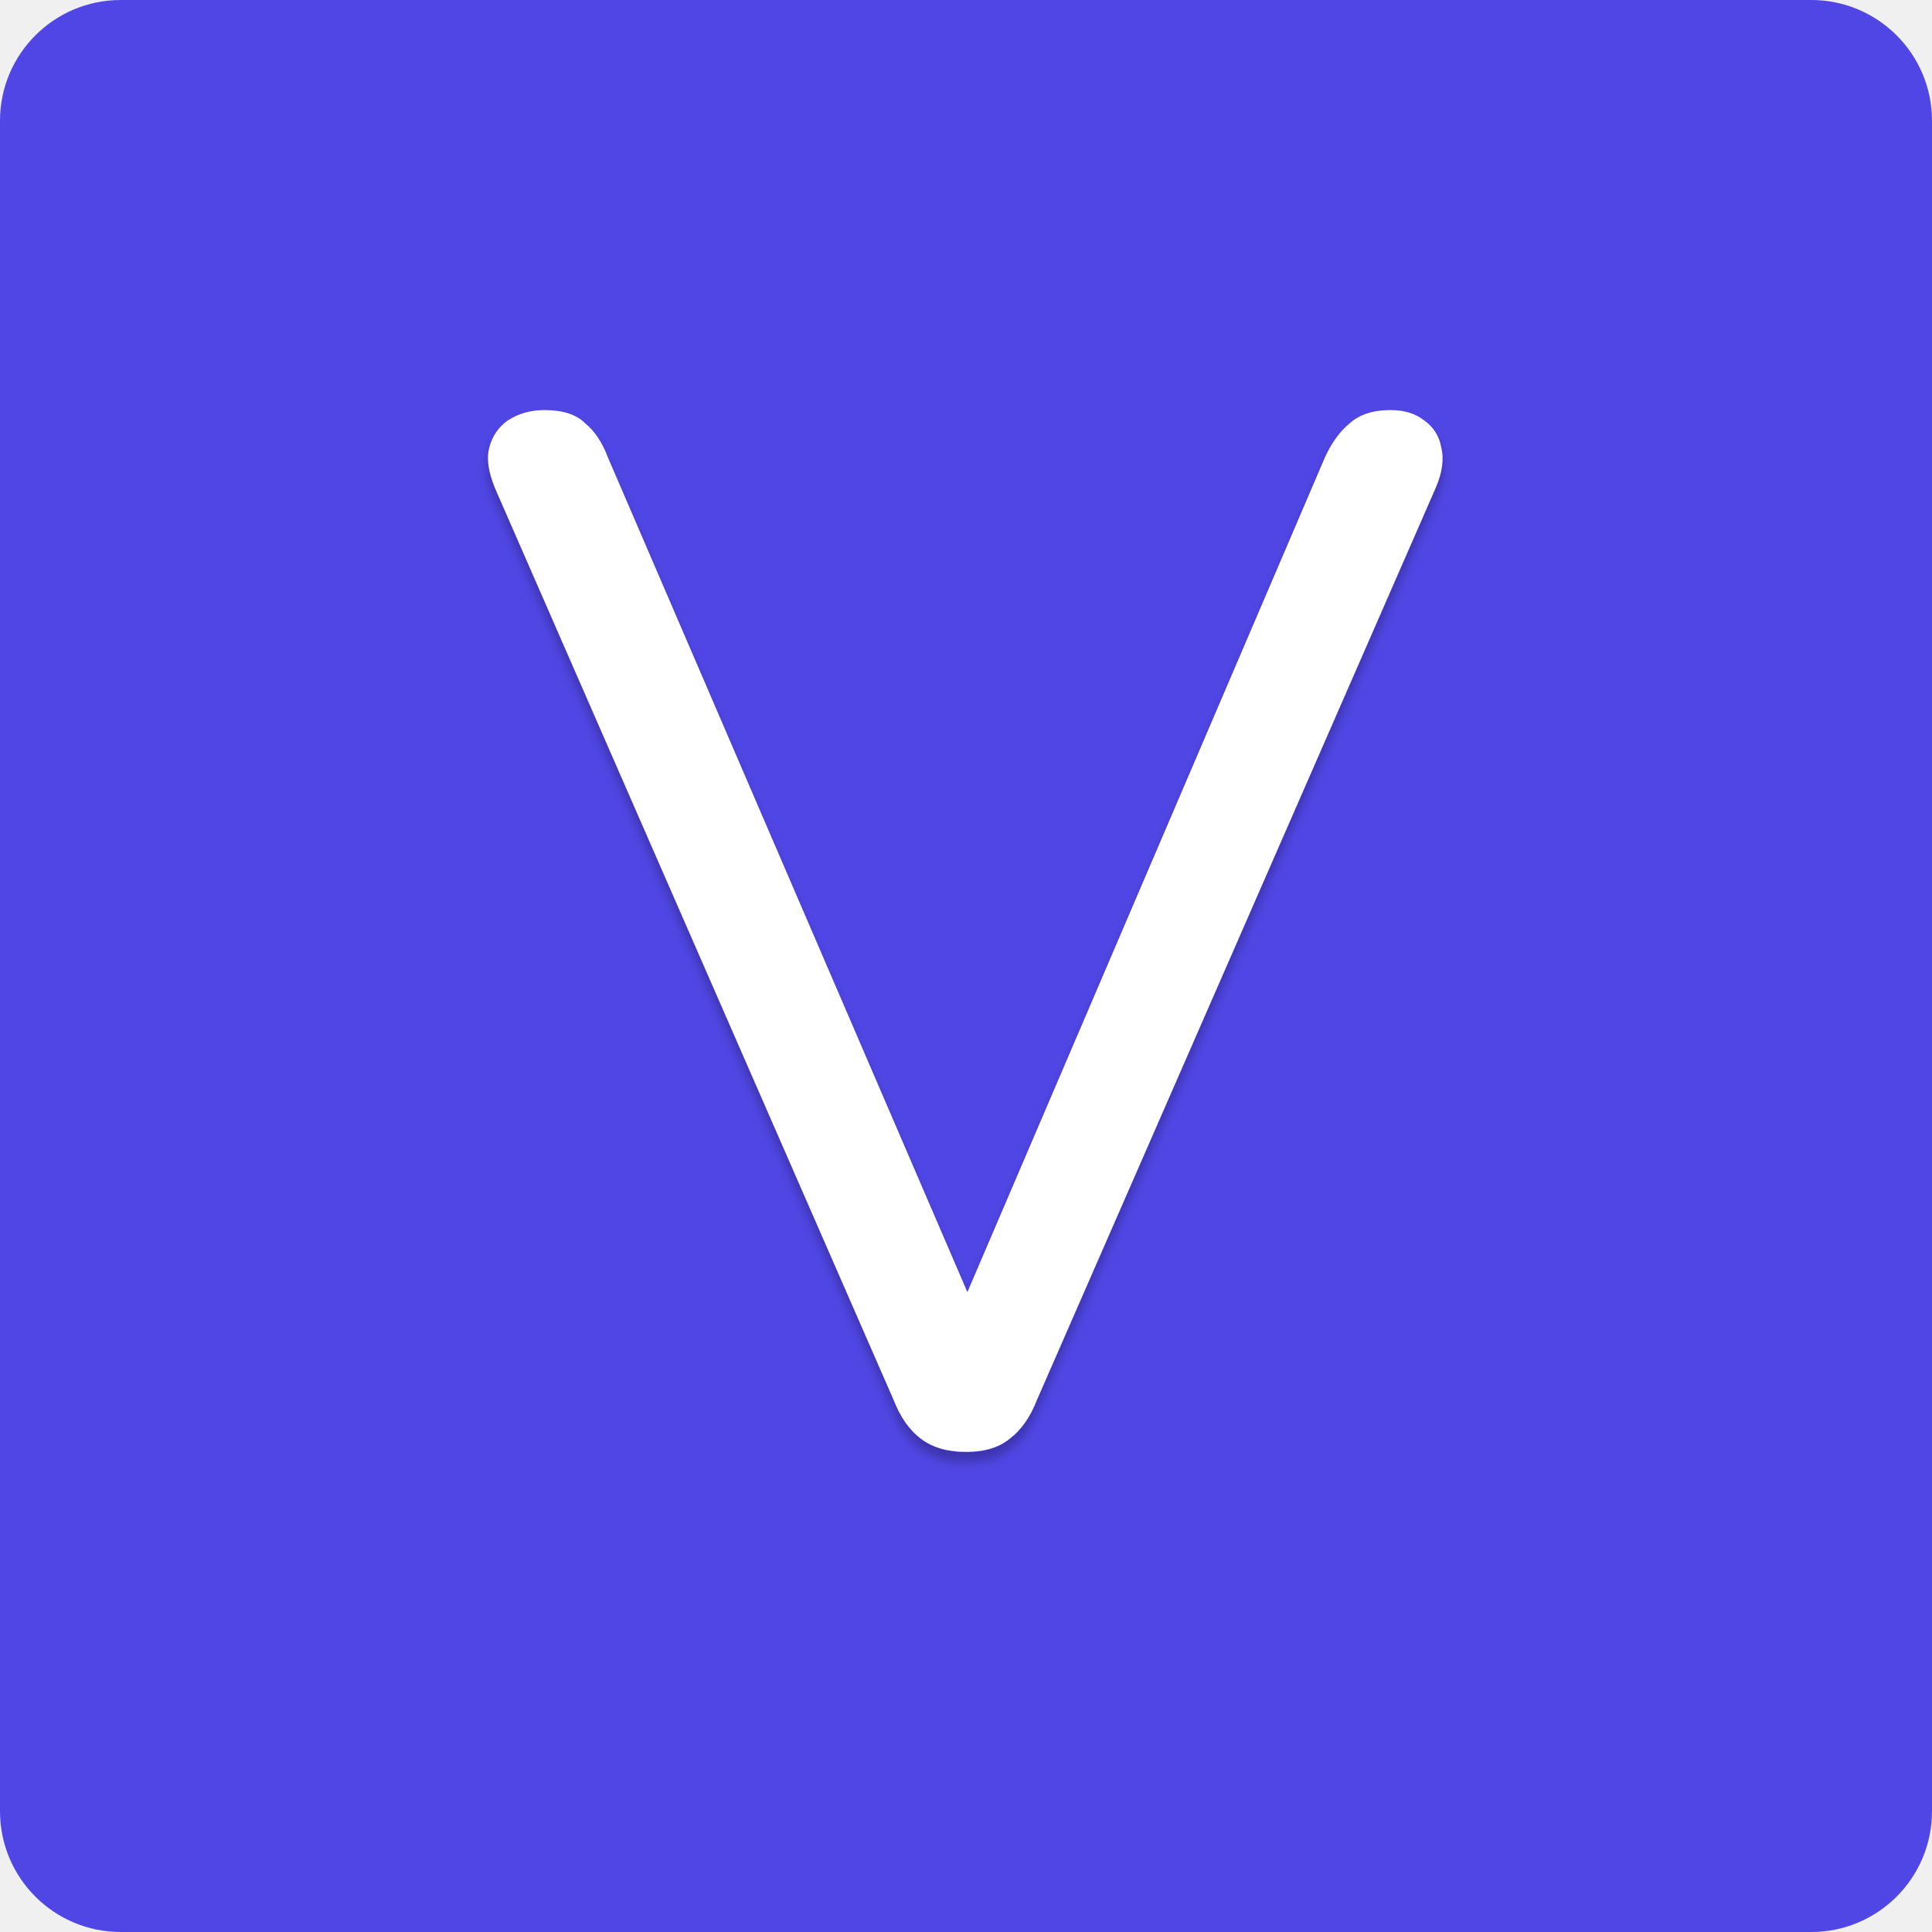
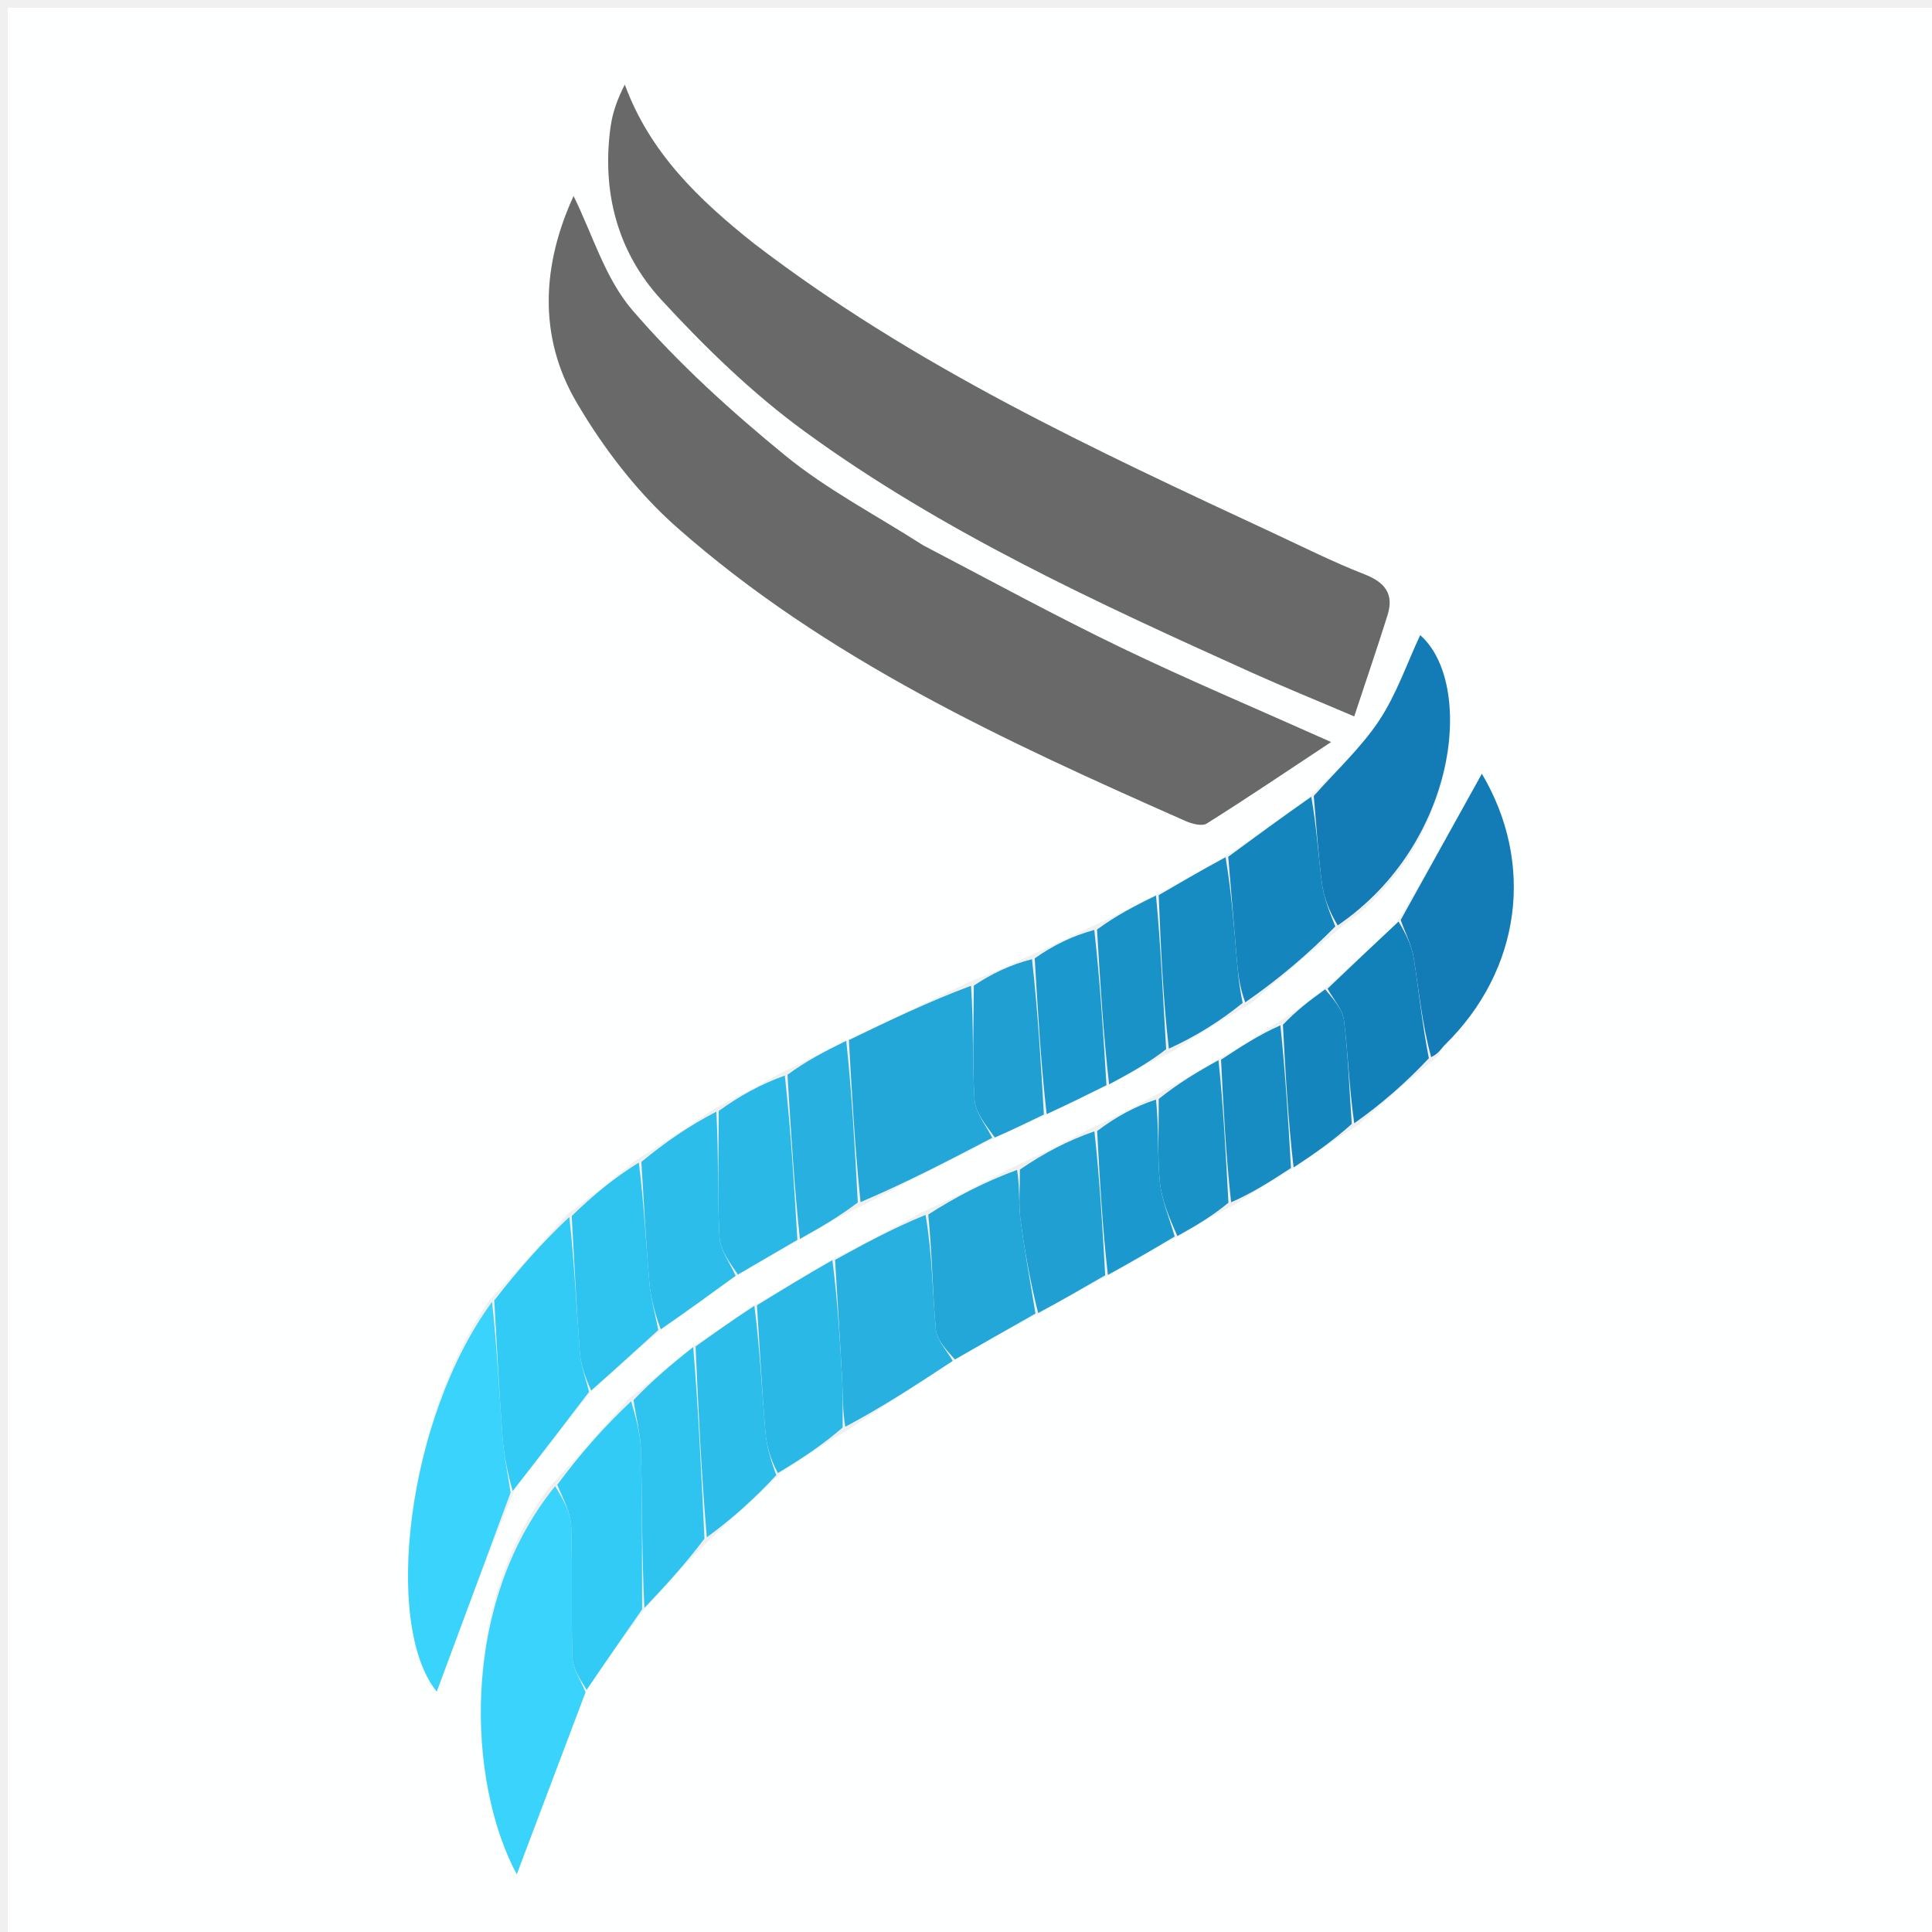
- <svg xmlns="http://www.w3.org/2000/svg" width="800" height="800" viewBox="0 0 800 800" fill="none">
-   <rect width="800" height="800" rx="50" fill="#5046E5" />
-   <g filter="url(#filter0_d_1_35)">
-     <path d="M400 601.2C392.4 601.2 386.2 599.4 381.4 595.8C376.6 592.2 372.8 586.8 370 579.6L205 202.2C202.2 195.4 201.4 189.8 202.6 185.4C203.8 180.6 206.4 176.8 210.4 174C214.8 171.2 219.8 169.8 225.4 169.8C233 169.8 238.6 171.6 242.2 175.2C246.2 178.4 249.4 183.2 251.8 189.6L410.2 557.4H391L548.8 189C551.6 183 555 178.4 559 175.2C563 171.6 568.6 169.8 575.8 169.8C581.4 169.8 586 171.2 589.6 174C593.6 176.8 596 180.6 596.8 185.4C598 190.2 597.2 195.8 594.4 202.2L429.4 579.6C426.6 586.8 422.8 592.2 418 595.8C413.6 599.4 407.6 601.2 400 601.2Z" fill="white" />
-   </g>
-   <defs>
-     <filter id="filter0_d_1_35" x="196.8" y="169.8" width="405.8" height="439.4" filterUnits="userSpaceOnUse" color-interpolation-filters="sRGB">
-       <feFlood flood-opacity="0" result="BackgroundImageFix" />
-       <feColorMatrix in="SourceAlpha" type="matrix" values="0 0 0 0 0 0 0 0 0 0 0 0 0 0 0 0 0 0 127 0" result="hardAlpha" />
-       <feOffset dy="4" />
-       <feGaussianBlur stdDeviation="2" />
-       <feComposite in2="hardAlpha" operator="out" />
-       <feColorMatrix type="matrix" values="0 0 0 0 0 0 0 0 0 0 0 0 0 0 0 0 0 0 0.25 0" />
-       <feBlend mode="normal" in2="BackgroundImageFix" result="effect1_dropShadow_1_35" />
-       <feBlend mode="normal" in="SourceGraphic" in2="effect1_dropShadow_1_35" result="shape" />
-     </filter>
-   </defs>
+ <svg xmlns="http://www.w3.org/2000/svg" version="1.1" id="Layer_1" x="0px" y="0px" width="100%" viewBox="0 0 250 250" enable-background="new 0 0 250 250" xml:space="preserve">
+   <path fill="#FEFFFF" opacity="1" stroke="none" d=" M138,251   C92,251 46.5,251 1,251   C1,167.667 1,84.333 1,1   C84.333,1 167.667,1 251,1   C251,84.333 251,167.667 251,251   C213.5,251 176,251 138,251  M157.335,137.25   C154.86,138.741 152.385,140.232 149.21,141.869   C146.794,143.205 144.378,144.54 141.244,145.964   C138.15,147.599 135.055,149.233 131.237,150.949   C127.42,152.928 123.603,154.906 119.086,156.975   C115.41,158.992 111.734,161.01 107.36,163.118   C104.224,165.046 101.088,166.974 97.28,169.05   C94.856,170.777 92.433,172.503 89.387,174.412   C86.895,176.522 84.402,178.631 81.297,181.044   C78.128,184.66 74.959,188.277 71.234,192.267   C59.42,207.606 60.477,230.63 66.867,242.53   C69.588,235.326 72.675,227.153 76.071,218.337   C78.41,214.974 80.749,211.611 83.682,207.877   C86.194,205.111 88.705,202.346 91.825,199.221   C94.826,196.476 97.828,193.732 101.255,190.433   C103.856,188.69 106.457,186.948 109.732,185.009   C114.249,182.041 118.765,179.073 123.856,175.726   C127.233,173.809 130.611,171.891 134.686,169.836   C137.461,168.231 140.235,166.626 143.71,164.913   C146.474,163.277 149.238,161.641 152.696,159.872   C154.802,158.598 156.908,157.324 159.706,155.931   C162.154,154.334 164.602,152.737 167.735,150.978   C170.145,149.266 172.556,147.554 175.608,145.669   C178.826,142.822 182.045,139.976 185.858,136.841   C186.213,136.303 186.484,135.679 186.934,135.238   C196.903,125.474 198.601,111.683 191.753,100.124   C188.383,106.197 184.816,112.623 180.697,119.449   C177.729,122.276 174.76,125.103 171.17,128.112   C169.45,129.458 167.73,130.803 165.353,132.294   C162.904,133.905 160.454,135.515 157.335,137.25  M141.228,119.909   C138.769,121.108 136.311,122.307 133.142,123.716   C130.767,124.835 128.392,125.954 125.297,127.12   C120.148,129.608 115,132.096 109.154,134.784   C106.724,136.046 104.294,137.308 101.171,138.78   C98.45,140.289 95.729,141.799 92.38,143.497   C89.245,145.638 86.111,147.778 82.315,150.101   C79.535,152.372 76.755,154.643 73.349,157.167   C70.212,160.719 67.075,164.272 63.365,168.204   C52.634,183.498 49.54,210.312 56.518,218.894   C59.54,210.747 62.804,201.946 66.613,192.706   C69.815,188.508 73.017,184.31 76.786,179.754   C79.585,177.204 82.383,174.655 85.824,171.909   C88.945,169.635 92.065,167.361 95.781,164.764   C98.247,163.323 100.712,161.882 103.842,160.183   C106.231,158.796 108.619,157.409 111.725,155.929   C117.279,153.031 122.834,150.133 129.06,147.142   C131.066,146.168 133.072,145.195 135.791,144.097   C138.252,142.873 140.713,141.649 143.865,140.195   C146.265,138.852 148.666,137.508 151.764,136.022   C154.88,134.036 157.996,132.05 161.785,129.906   C165.574,126.629 169.363,123.351 173.764,119.8   C188.712,109.1 190.844,88.392 183.77,82.188   C182.044,85.878 180.701,89.866 178.45,93.251   C176.087,96.802 172.854,99.774 169.353,103.205   C165.88,105.758 162.408,108.31 158.242,110.992   C155.474,112.606 152.706,114.22 149.233,115.94   C146.801,117.226 144.37,118.512 141.228,119.909  M97.262,31.266   C90.357,25.775 84.097,19.759 80.848,10.951   C79.876,12.833 79.249,14.631 78.999,16.481   C77.861,24.866 79.92,32.634 85.549,38.759   C91.249,44.961 97.414,50.951 104.205,55.893   C122.038,68.87 142.034,78.035 162.051,87.065   C166.093,88.888 170.204,90.556 175.235,92.702   C176.803,87.955 178.228,83.796 179.544,79.603   C180.402,76.871 179.233,75.361 176.584,74.325   C172.567,72.754 168.693,70.813 164.778,68.988   C141.565,58.167 118.309,47.421 97.262,31.266  M119.169,70.376   C113.289,66.613 107.001,63.351 101.631,58.964   C94.592,53.213 87.761,47.02 81.843,40.153   C78.292,36.033 76.651,30.266 74.218,25.372   C70.191,34.156 69.563,43.43 74.577,52.011   C78.044,57.946 82.447,63.7 87.581,68.233   C106.902,85.293 130.085,95.923 153.387,106.229   C154.219,106.598 155.532,106.953 156.15,106.565   C161.379,103.278 166.499,99.818 172.242,96.019   C162.307,91.576 153.572,87.9 145.046,83.79   C136.517,79.679 128.196,75.133 119.169,70.376  z" />
+   <path fill="#696969" opacity="1" stroke="none" d=" M97.538,31.491   C118.309,47.421 141.565,58.167 164.778,68.988   C168.693,70.813 172.567,72.754 176.584,74.325   C179.233,75.361 180.402,76.871 179.544,79.603   C178.228,83.796 176.803,87.955 175.235,92.702   C170.204,90.556 166.093,88.888 162.051,87.065   C142.034,78.035 122.038,68.87 104.205,55.893   C97.414,50.951 91.249,44.961 85.549,38.759   C79.92,32.634 77.861,24.866 78.999,16.481   C79.249,14.631 79.876,12.833 80.848,10.951   C84.097,19.759 90.357,25.775 97.538,31.491  z" />
+   <path fill="#696969" opacity="1" stroke="none" d=" M119.476,70.577   C128.196,75.133 136.517,79.679 145.046,83.79   C153.572,87.9 162.307,91.576 172.242,96.019   C166.499,99.818 161.379,103.278 156.15,106.565   C155.532,106.953 154.219,106.598 153.387,106.229   C130.085,95.923 106.902,85.293 87.581,68.233   C82.447,63.7 78.044,57.946 74.577,52.011   C69.563,43.43 70.191,34.156 74.218,25.372   C76.651,30.266 78.292,36.033 81.843,40.153   C87.761,47.02 94.592,53.213 101.631,58.964   C107.001,63.351 113.289,66.613 119.476,70.577  z" />
+   <path fill="#39D3FB" opacity="1" stroke="none" d=" M75.762,218.98   C72.675,227.153 69.588,235.326 66.867,242.53   C60.477,230.63 59.42,207.606 71.831,192.32   C72.948,194.096 73.856,195.806 73.916,197.546   C74.111,203.174 73.872,208.818 74.079,214.446   C74.135,215.976 75.174,217.47 75.762,218.98  z" />
+   <path fill="#39D3FB" opacity="1" stroke="none" d=" M66.069,193.145   C62.804,201.946 59.54,210.747 56.518,218.894   C49.54,210.312 52.634,183.498 63.672,168.462   C64.319,174.453 64.597,180.19 65.028,185.916   C65.21,188.338 65.712,190.736 66.069,193.145  z" />
+   <path fill="#137CB6" opacity="1" stroke="none" d=" M170.001,102.999   C172.854,99.774 176.087,96.802 178.45,93.251   C180.701,89.866 182.044,85.878 183.77,82.188   C190.844,88.392 188.712,109.1 173.097,119.745   C171.954,117.85 171.28,116.036 171.041,114.166   C170.567,110.46 170.333,106.723 170.001,102.999  z" />
+   <path fill="#23A7D8" opacity="1" stroke="none" d=" M128.389,147.235   C122.834,150.133 117.279,153.031 111.354,155.551   C110.606,148.31 110.228,141.447 109.851,134.583   C115,132.096 120.148,129.608 125.651,127.56   C126.004,132.776 125.797,137.566 126.109,142.322   C126.219,144.002 127.592,145.599 128.389,147.235  z" />
+   <path fill="#137CB6" opacity="1" stroke="none" d=" M181.249,119.049   C184.816,112.623 188.383,106.197 191.753,100.124   C198.601,111.683 196.903,125.474 186.934,135.238   C186.484,135.679 186.213,136.303 185.19,136.794   C184.015,132.497 183.613,128.231 182.947,124.006   C182.68,122.307 181.833,120.699 181.249,119.049  z" />
+   <path fill="#31CBF5" opacity="1" stroke="none" d=" M75.917,218.659   C75.174,217.47 74.135,215.976 74.079,214.446   C73.872,208.818 74.111,203.174 73.916,197.546   C73.856,195.806 72.948,194.096 72.109,192.133   C74.959,188.277 78.128,184.66 81.672,181.327   C82.364,183.711 82.913,185.808 82.957,187.915   C83.101,194.691 83.059,201.47 83.089,208.248   C80.749,211.611 78.41,214.974 75.917,218.659  z" />
+   <path fill="#27B0E0" opacity="1" stroke="none" d=" M123.281,176.104   C118.765,179.073 114.249,182.041 109.377,184.623   C109.015,182.405 109.081,180.568 108.986,178.739   C108.712,173.5 108.372,168.265 108.059,163.028   C111.734,161.01 115.41,158.992 119.768,157.208   C120.634,162.302 120.66,167.176 121.097,172.012   C121.225,173.43 122.521,174.743 123.281,176.104  z" />
+   <path fill="#31CBF5" opacity="1" stroke="none" d=" M66.341,192.926   C65.712,190.736 65.21,188.338 65.028,185.916   C64.597,180.19 64.319,174.453 63.958,168.273   C67.075,164.272 70.212,160.719 73.671,157.476   C74.329,163.544 74.596,169.308 75.042,175.058   C75.174,176.763 75.812,178.428 76.218,180.112   C73.017,184.31 69.815,188.508 66.341,192.926  z" />
+   <path fill="#1485BD" opacity="1" stroke="none" d=" M169.677,103.102   C170.333,106.723 170.567,110.46 171.041,114.166   C171.28,116.036 171.954,117.85 172.791,119.882   C169.363,123.351 165.574,126.629 161.134,129.699   C160.322,127.53 160.162,125.568 159.999,123.607   C159.645,119.359 159.29,115.111 158.935,110.862   C162.408,108.31 165.88,105.758 169.677,103.102  z" />
+   <path fill="#2AB8E6" opacity="1" stroke="none" d=" M107.709,163.073   C108.372,168.265 108.712,173.5 108.986,178.739   C109.081,180.568 109.015,182.405 109.04,184.721   C106.457,186.948 103.856,188.69 100.662,190.606   C99.712,188.916 99.185,187.068 99.032,185.19   C98.592,179.767 98.302,174.332 97.952,168.902   C101.088,166.974 104.224,165.046 107.709,163.073  z" />
+   <path fill="#23A7D8" opacity="1" stroke="none" d=" M123.569,175.915   C122.521,174.743 121.225,173.43 121.097,172.012   C120.66,167.176 120.634,162.302 120.118,157.163   C123.603,154.906 127.42,152.928 131.611,151.385   C131.989,153.79 131.793,155.785 132.041,157.722   C132.567,161.822 133.325,165.891 133.988,169.973   C130.611,171.891 127.233,173.809 123.569,175.915  z" />
+   <path fill="#2DBDEA" opacity="1" stroke="none" d=" M97.616,168.976   C98.302,174.332 98.592,179.767 99.032,185.19   C99.185,187.068 99.712,188.916 100.449,190.883   C97.828,193.732 94.826,196.476 91.461,198.921   C90.735,190.491 90.372,182.36 90.01,174.229   C92.433,172.503 94.856,170.777 97.616,168.976  z" />
+   <path fill="#2FC4F0" opacity="1" stroke="none" d=" M76.502,179.933   C75.812,178.428 75.174,176.763 75.042,175.058   C74.596,169.308 74.329,163.544 73.984,157.349   C76.755,154.643 79.535,152.372 82.662,150.439   C83.339,155.866 83.596,160.962 84.035,166.042   C84.212,168.081 84.788,170.086 85.182,172.106   C82.383,174.655 79.585,177.204 76.502,179.933  z" />
+   <path fill="#2DBDEA" opacity="1" stroke="none" d=" M85.503,172.007   C84.788,170.086 84.212,168.081 84.035,166.042   C83.596,160.962 83.339,155.866 82.992,150.348   C86.111,147.778 89.245,145.638 92.692,143.849   C93.002,149.49 92.826,154.786 93.1,160.06   C93.188,161.767 94.457,163.413 95.185,165.087   C92.065,167.361 88.945,169.635 85.503,172.007  z" />
+   <path fill="#178CC3" opacity="1" stroke="none" d=" M158.589,110.927   C159.29,115.111 159.645,119.359 159.999,123.607   C160.162,125.568 160.322,127.53 160.798,129.778   C157.996,132.05 154.88,134.036 151.248,135.697   C150.466,128.859 150.202,122.347 149.937,115.834   C152.706,114.22 155.474,112.606 158.589,110.927  z" />
+   <path fill="#2FC4F0" opacity="1" stroke="none" d=" M89.698,174.321   C90.372,182.36 90.735,190.491 91.157,199.101   C88.705,202.346 86.194,205.111 83.385,208.062   C83.059,201.47 83.101,194.691 82.957,187.915   C82.913,185.808 82.364,183.711 81.978,181.175   C84.402,178.631 86.895,176.522 89.698,174.321  z" />
+   <path fill="#2AB8E6" opacity="1" stroke="none" d=" M95.483,164.925   C94.457,163.413 93.188,161.767 93.1,160.06   C92.826,154.786 93.002,149.49 93.006,143.755   C95.729,141.799 98.45,140.289 101.556,139.177   C102.354,146.53 102.766,153.486 103.178,160.441   C100.712,161.882 98.247,163.323 95.483,164.925  z" />
+   <path fill="#1F9FD2" opacity="1" stroke="none" d=" M134.337,169.905   C133.325,165.891 132.567,161.822 132.041,157.722   C131.793,155.785 131.989,153.79 131.972,151.345   C135.055,149.233 138.15,147.599 141.614,146.396   C142.326,152.893 142.668,158.957 143.009,165.021   C140.235,166.626 137.461,168.231 134.337,169.905  z" />
+   <path fill="#1281BA" opacity="1" stroke="none" d=" M180.973,119.249   C181.833,120.699 182.68,122.307 182.947,124.006   C183.613,128.231 184.015,132.497 184.893,136.938   C182.045,139.976 178.826,142.822 175.237,145.351   C174.577,140.697 174.445,136.341 173.911,132.035   C173.734,130.601 172.527,129.294 171.791,127.93   C174.76,125.103 177.729,122.276 180.973,119.249  z" />
+   <path fill="#27B0E0" opacity="1" stroke="none" d=" M103.51,160.312   C102.766,153.486 102.354,146.53 101.903,139.072   C104.294,137.308 106.724,136.046 109.502,134.684   C110.228,141.447 110.606,148.31 110.995,155.598   C108.619,157.409 106.231,158.796 103.51,160.312  z" />
+   <path fill="#1F9FD2" opacity="1" stroke="none" d=" M128.725,147.188   C127.592,145.599 126.219,144.002 126.109,142.322   C125.797,137.566 126.004,132.776 126.012,127.536   C128.392,125.954 130.767,124.835 133.538,124.118   C134.315,131.087 134.696,137.654 135.077,144.221   C133.072,145.195 131.066,146.168 128.725,147.188  z" />
+   <path fill="#1B98CD" opacity="1" stroke="none" d=" M135.434,144.159   C134.696,137.654 134.315,131.087 133.893,124.013   C136.311,122.307 138.769,121.108 141.601,120.336   C142.375,127.317 142.774,133.871 143.174,140.425   C140.713,141.649 138.252,142.873 135.434,144.159  z" />
+   <path fill="#1992C8" opacity="1" stroke="none" d=" M143.519,140.31   C142.774,133.871 142.375,127.317 141.957,120.281   C144.37,118.512 146.801,117.226 149.585,115.887   C150.202,122.347 150.466,128.859 150.899,135.768   C148.666,137.508 146.265,138.852 143.519,140.31  z" />
+   <path fill="#1B98CD" opacity="1" stroke="none" d=" M143.36,164.967   C142.668,158.957 142.326,152.893 141.973,146.352   C144.378,144.54 146.794,143.205 149.587,142.283   C149.976,146.109 149.744,149.544 150.083,152.922   C150.324,155.323 151.335,157.647 152.002,160.005   C149.238,161.641 146.474,163.277 143.36,164.967  z" />
+   <path fill="#178CC3" opacity="1" stroke="none" d=" M167.05,151.141   C164.602,152.737 162.154,154.334 159.305,155.572   C158.604,149.184 158.305,143.155 158.005,137.125   C160.454,135.515 162.904,133.905 165.68,132.679   C166.354,139.089 166.702,145.115 167.05,151.141  z" />
+   <path fill="#1485BD" opacity="1" stroke="none" d=" M167.392,151.059   C166.702,145.115 166.354,139.089 166.008,132.606   C167.73,130.803 169.45,129.458 171.481,128.021   C172.527,129.294 173.734,130.601 173.911,132.035   C174.445,136.341 174.577,140.697 174.916,145.438   C172.556,147.554 170.145,149.266 167.392,151.059  z" />
+   <path fill="#1992C8" opacity="1" stroke="none" d=" M157.67,137.188   C158.305,143.155 158.604,149.184 158.959,155.632   C156.908,157.324 154.802,158.598 152.349,159.939   C151.335,157.647 150.324,155.323 150.083,152.922   C149.744,149.544 149.976,146.109 149.937,142.21   C152.385,140.232 154.86,138.741 157.67,137.188  z" />
</svg>
